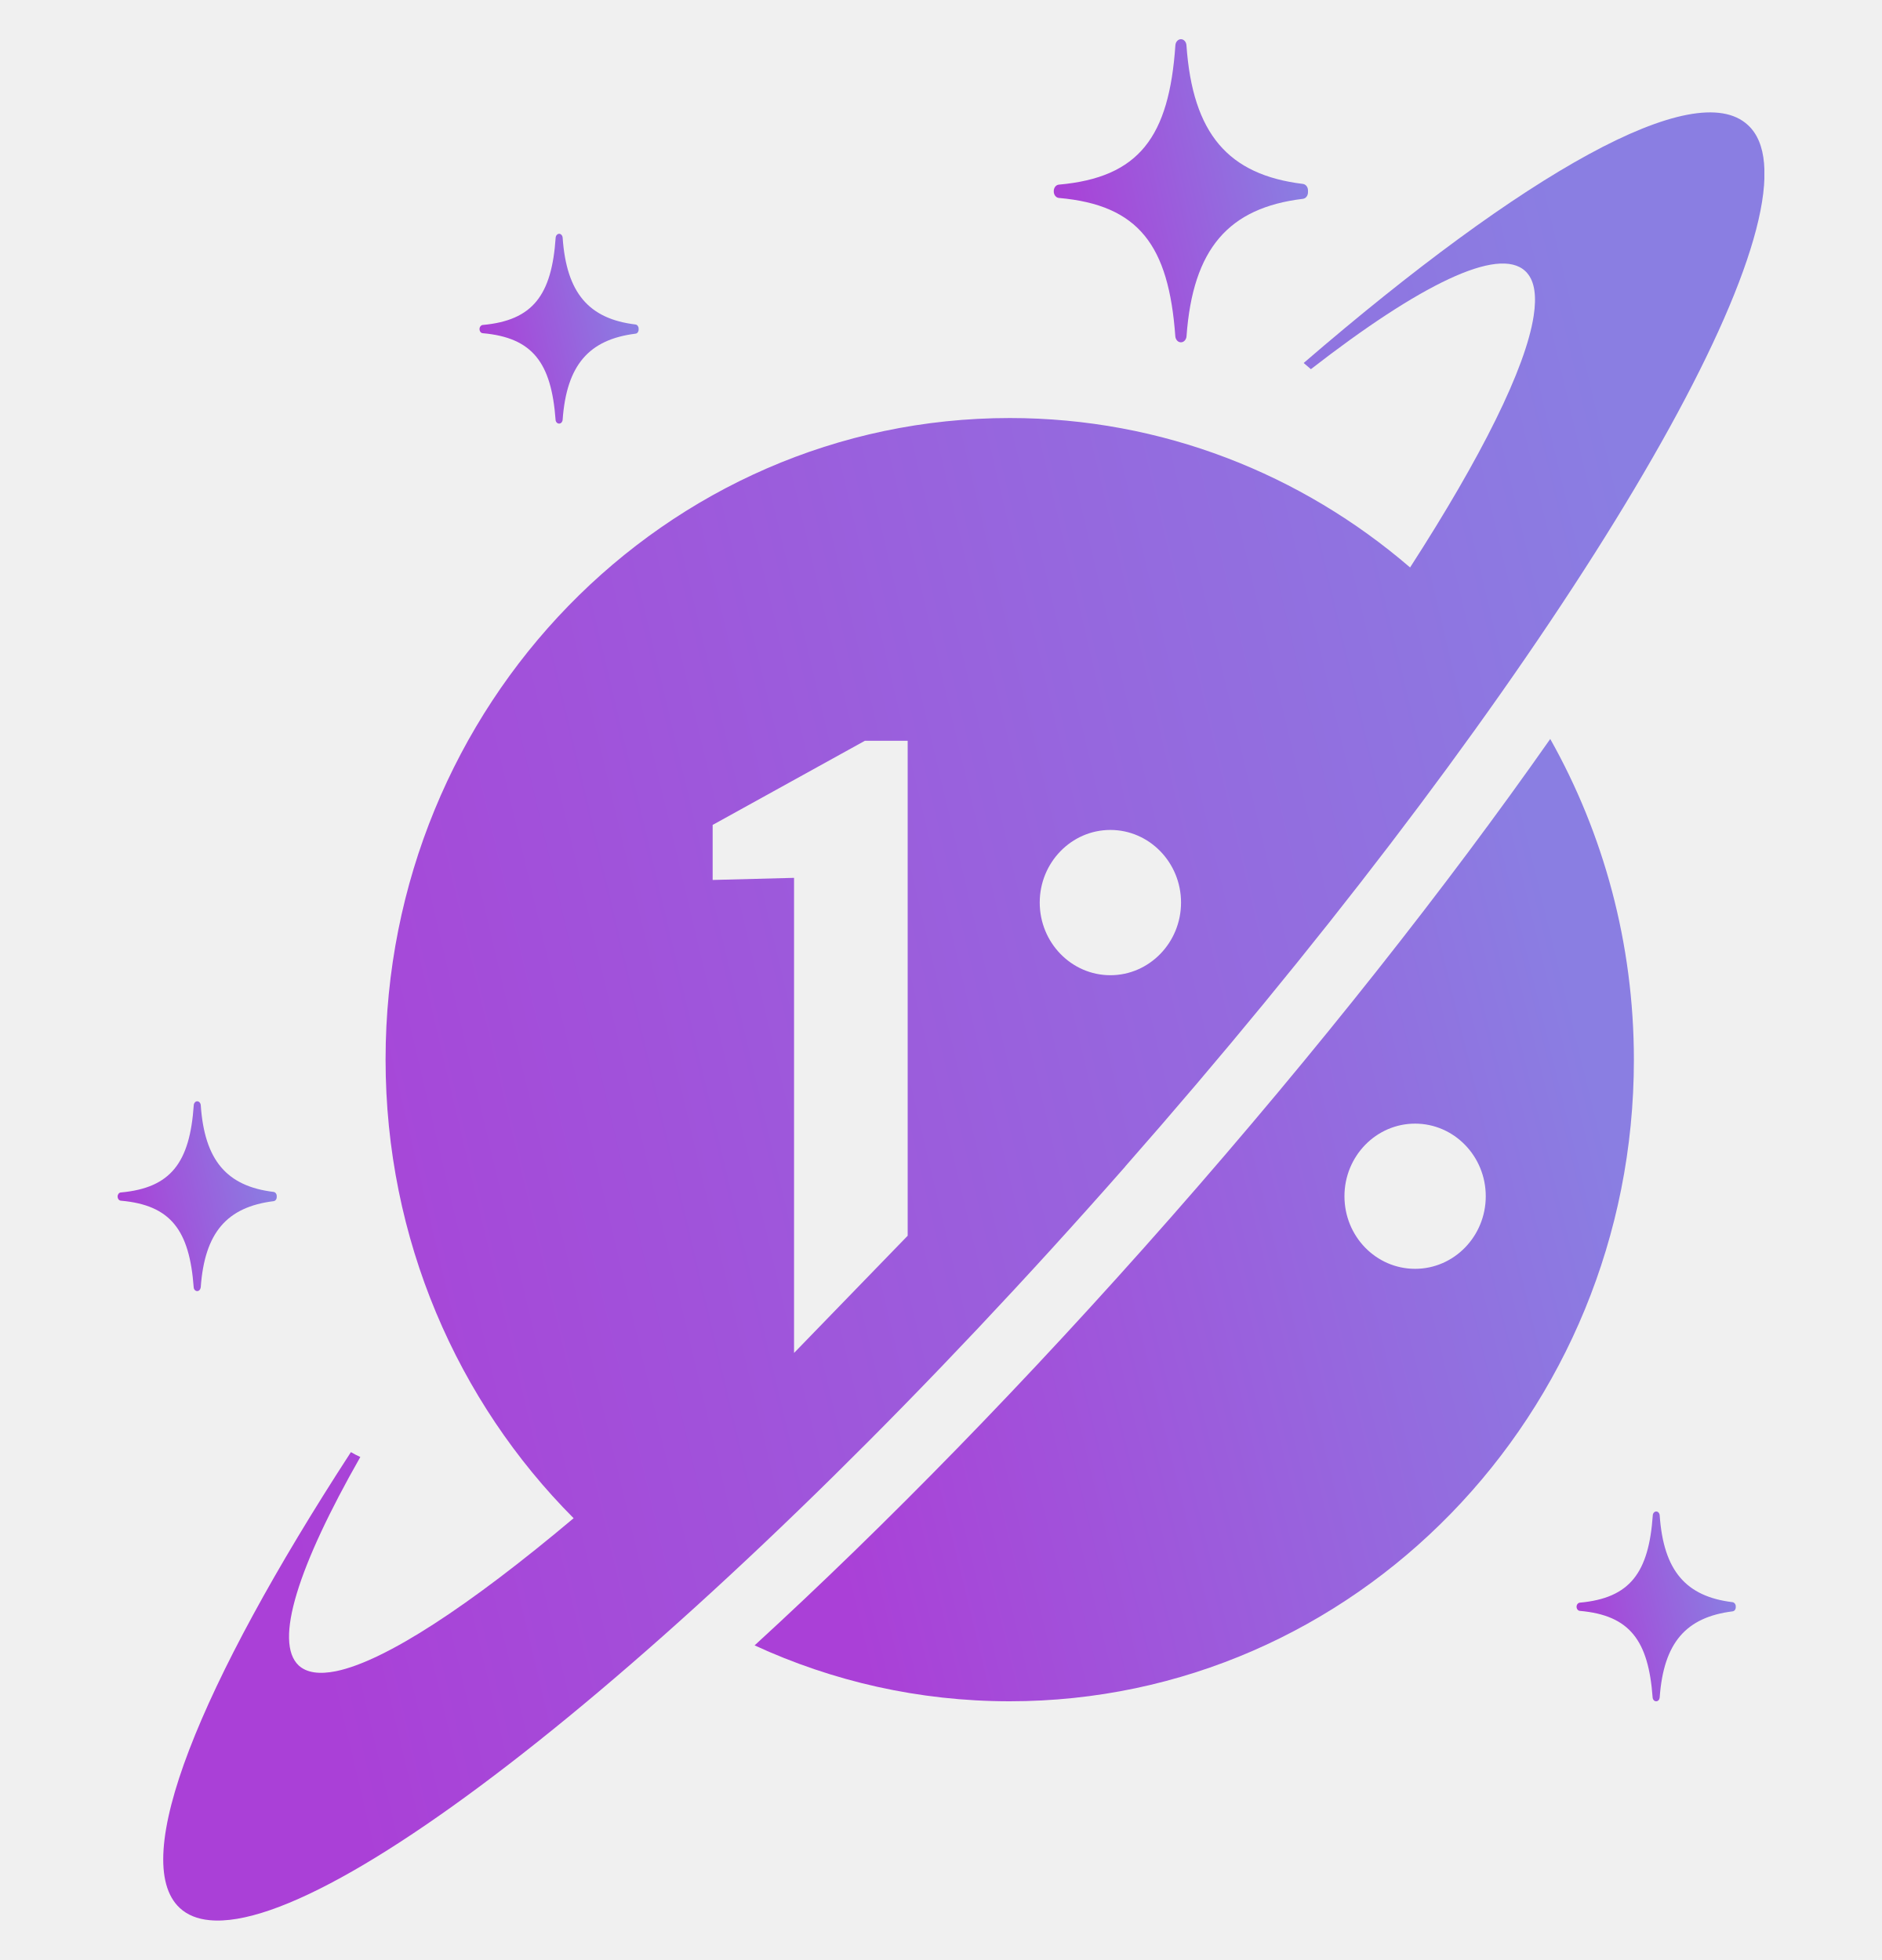
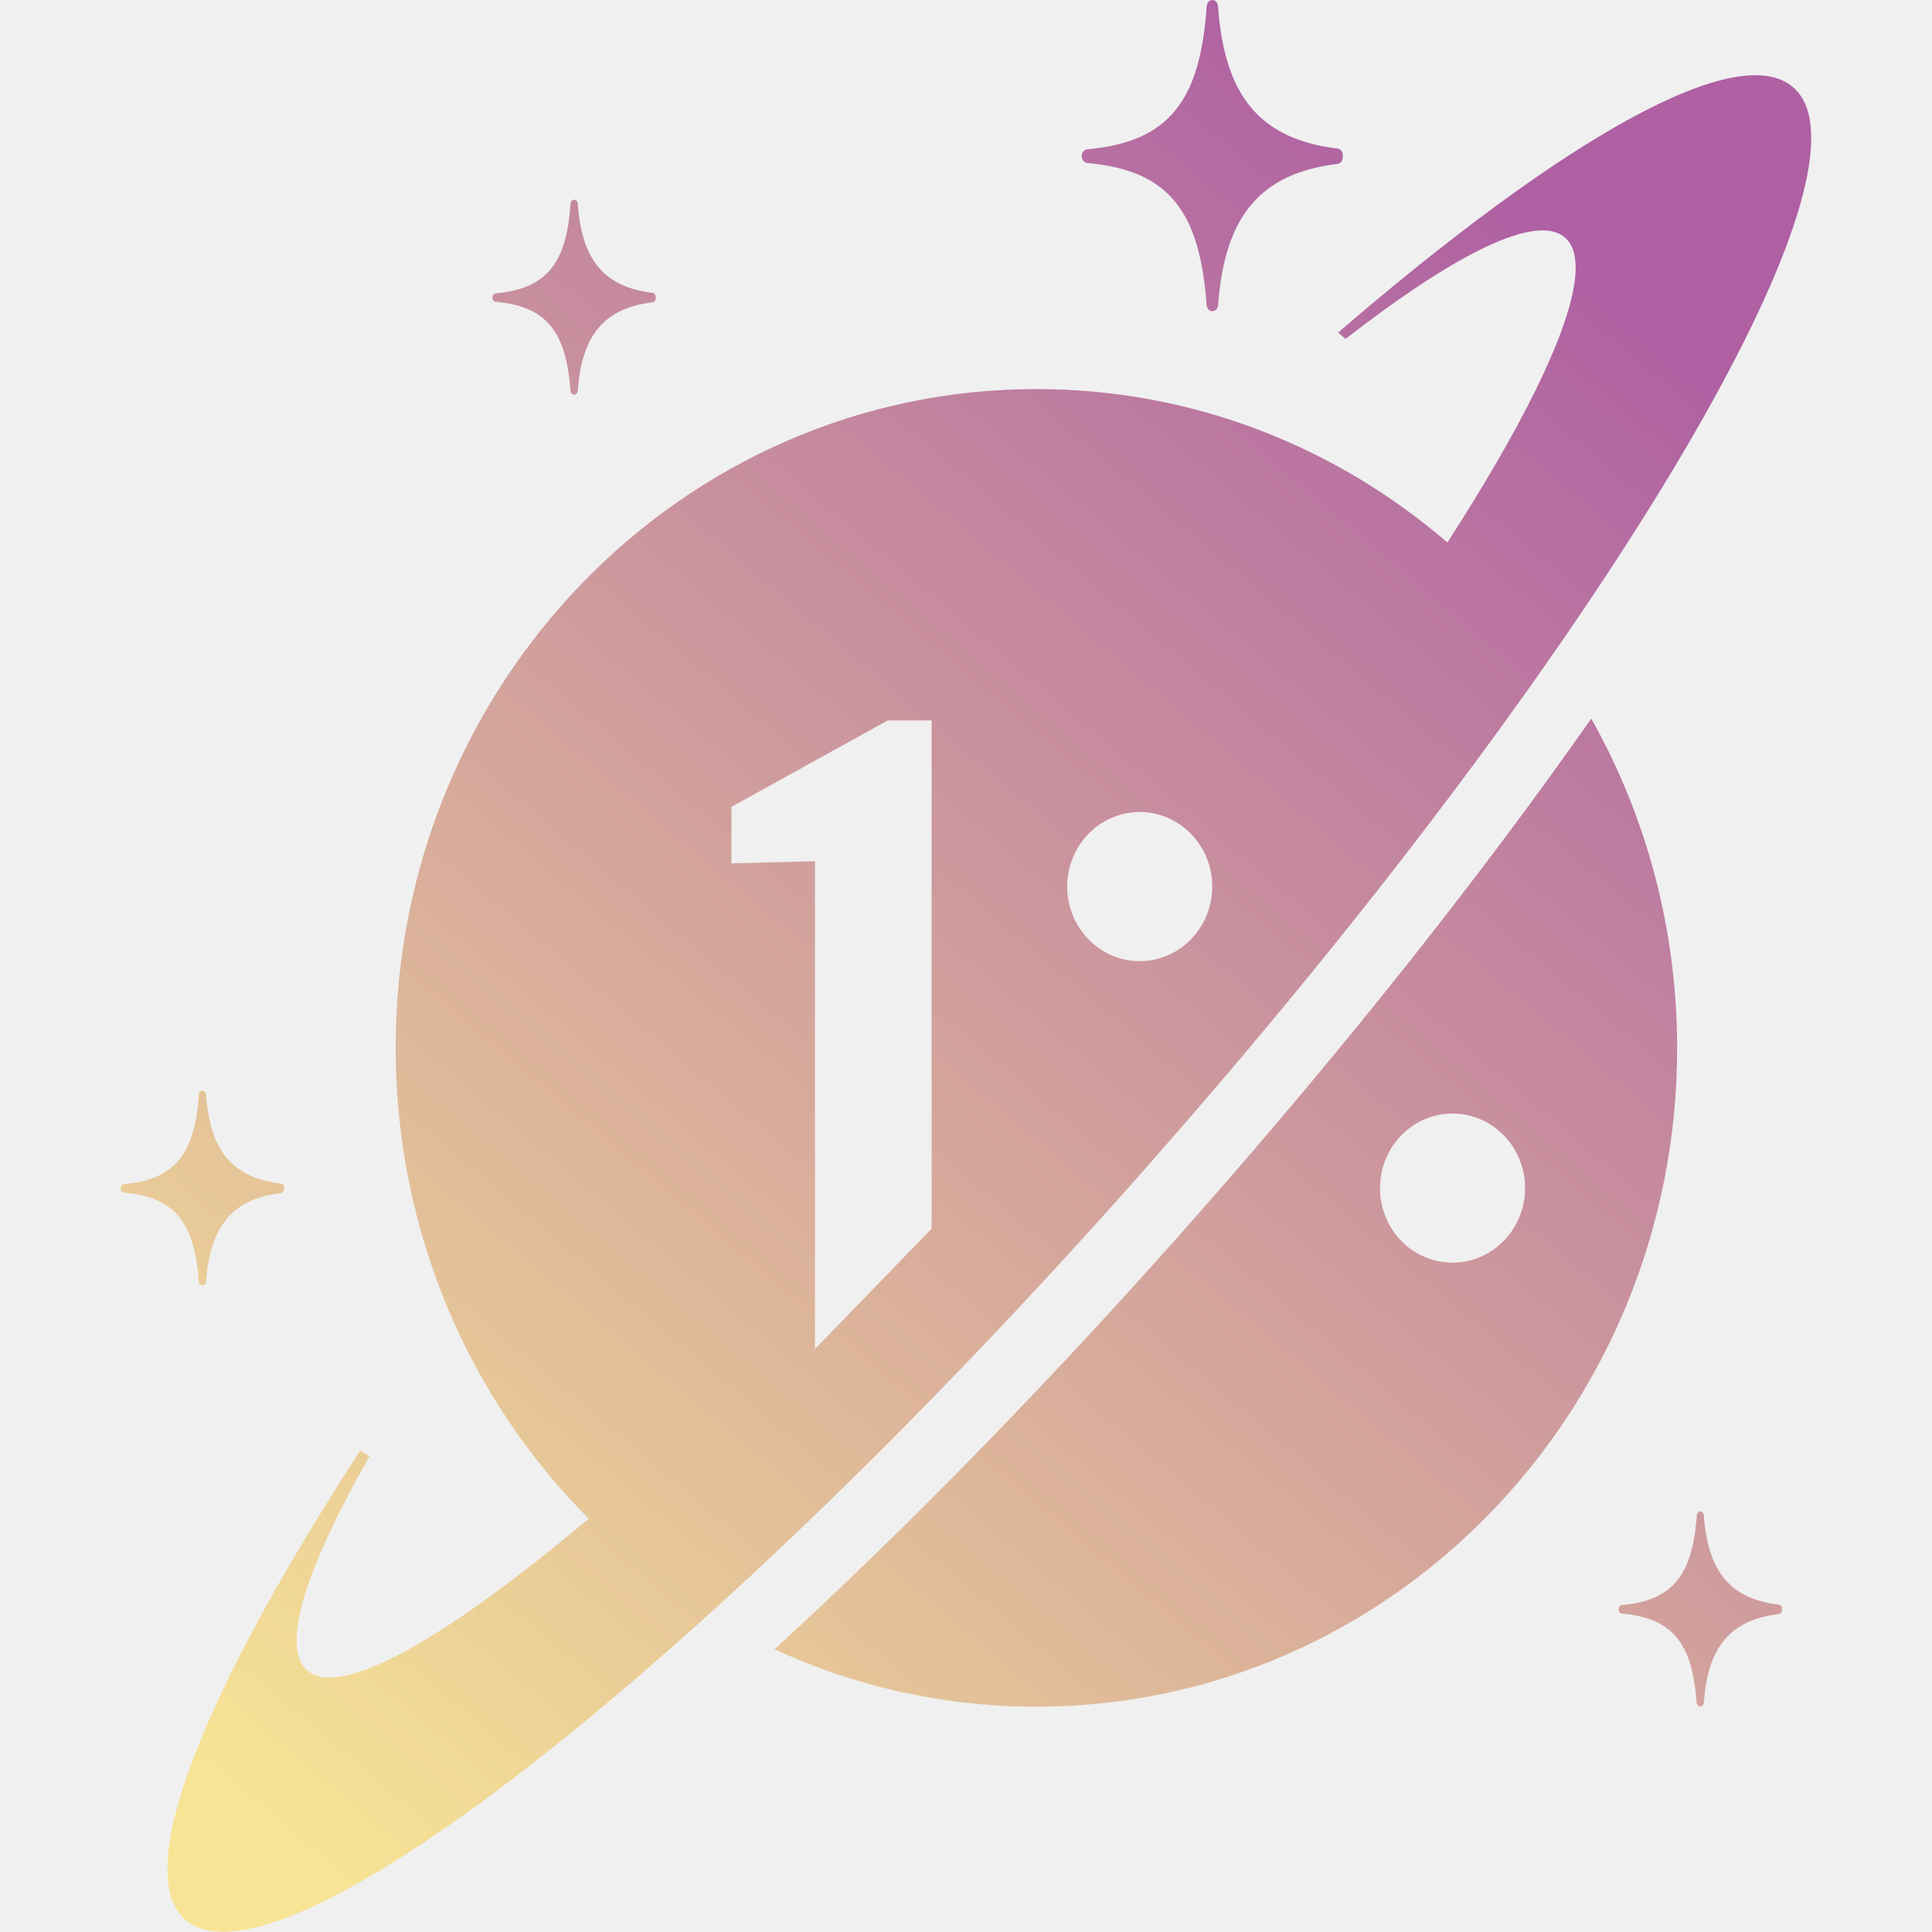
- <svg xmlns="http://www.w3.org/2000/svg" width="24" height="25" viewBox="0 0 24 25" fill="none">
-   <g filter="url(#filter0_b_6175_69375)">
-     <g clip-path="url(#clip0_6175_69375)">
-       <path d="M19.769 9.426C18.454 11.302 16.806 13.395 14.933 15.526C13.099 17.612 11.277 19.472 9.623 20.987C10.616 21.445 11.716 21.7 12.876 21.7C17.273 21.7 20.836 18.036 20.836 13.519C20.836 12.029 20.447 10.631 19.77 9.427L19.769 9.426ZM18.046 16.184C17.547 16.184 17.145 15.769 17.145 15.258C17.145 14.747 17.549 14.332 18.046 14.332C18.543 14.332 18.947 14.747 18.947 15.258C18.947 15.769 18.543 16.184 18.046 16.184Z" fill="url(#paint0_linear_6175_69375)" />
-       <path d="M14.348 14.88C19.292 9.259 22.658 3.905 22.496 2.085C22.478 1.872 22.411 1.706 22.29 1.595C21.615 0.968 19.438 2.206 16.625 4.63C16.656 4.657 16.686 4.682 16.717 4.709C18.104 3.632 19.107 3.138 19.45 3.457C19.459 3.464 19.467 3.474 19.475 3.483C19.571 3.594 19.596 3.779 19.558 4.029C19.456 4.698 18.892 5.827 17.982 7.238C16.599 6.048 14.82 5.332 12.877 5.332C8.48 5.332 4.917 8.996 4.917 13.514C4.917 15.808 5.835 17.879 7.315 19.365C5.984 20.485 4.913 21.187 4.286 21.316C4.074 21.359 3.912 21.337 3.81 21.244C3.489 20.944 3.804 19.973 4.595 18.584C4.554 18.566 4.515 18.545 4.475 18.522C2.54 21.5 1.639 23.729 2.293 24.337C2.389 24.426 2.518 24.478 2.673 24.492C4.348 24.658 9.297 20.625 14.352 14.877L14.348 14.88ZM14.16 10.586C14.657 10.586 15.061 11.002 15.061 11.512C15.061 12.023 14.657 12.439 14.16 12.439C13.663 12.439 13.259 12.023 13.259 11.512C13.259 11.002 13.663 10.586 14.16 10.586ZM9.088 11.226V10.522L11.029 9.449H11.575V15.762L10.126 17.257V11.197L9.088 11.224V11.226Z" fill="url(#paint1_linear_6175_69375)" />
-       <path d="M13.505 2.525C14.524 2.615 14.904 3.131 14.988 4.289C14.991 4.331 15.021 4.366 15.058 4.366H15.061C15.098 4.366 15.128 4.331 15.131 4.289C15.212 3.17 15.669 2.65 16.616 2.536C16.653 2.531 16.68 2.496 16.68 2.452V2.429C16.68 2.387 16.653 2.351 16.616 2.346C15.663 2.23 15.209 1.707 15.13 0.577C15.127 0.533 15.096 0.5 15.06 0.5C15.023 0.5 14.992 0.534 14.989 0.577C14.909 1.746 14.527 2.264 13.503 2.355C13.466 2.358 13.438 2.394 13.438 2.438V2.442C13.438 2.485 13.466 2.521 13.503 2.525H13.505Z" fill="url(#paint2_linear_6175_69375)" />
-       <path d="M6.156 4.25C6.795 4.307 7.031 4.629 7.085 5.355C7.086 5.381 7.106 5.403 7.129 5.403H7.131C7.153 5.403 7.172 5.383 7.175 5.355C7.225 4.654 7.512 4.33 8.105 4.256C8.128 4.253 8.144 4.231 8.144 4.205V4.191C8.144 4.164 8.126 4.142 8.105 4.139C7.509 4.067 7.224 3.738 7.175 3.031C7.173 3.004 7.153 2.982 7.131 2.982C7.108 2.982 7.088 3.004 7.086 3.031C7.036 3.763 6.797 4.087 6.156 4.145C6.134 4.147 6.115 4.17 6.115 4.197C6.115 4.227 6.134 4.249 6.156 4.25Z" fill="url(#paint3_linear_6175_69375)" />
-       <path d="M22.095 20.436C21.499 20.364 21.214 20.035 21.165 19.328C21.163 19.301 21.144 19.279 21.121 19.279C21.098 19.279 21.078 19.301 21.077 19.328C21.026 20.06 20.787 20.384 20.147 20.442C20.124 20.444 20.105 20.467 20.105 20.494C20.105 20.523 20.124 20.545 20.147 20.547C20.785 20.603 21.022 20.926 21.075 21.652C21.077 21.678 21.096 21.7 21.119 21.7H21.121C21.144 21.7 21.162 21.68 21.165 21.652C21.215 20.951 21.502 20.627 22.095 20.553C22.118 20.55 22.135 20.528 22.135 20.502V20.487C22.135 20.461 22.116 20.439 22.095 20.436Z" fill="url(#paint4_linear_6175_69375)" />
-       <path d="M2.47 16.419C2.471 16.446 2.491 16.468 2.514 16.468H2.515C2.538 16.468 2.556 16.448 2.56 16.419C2.61 15.719 2.896 15.395 3.489 15.321C3.512 15.318 3.529 15.296 3.529 15.269V15.255C3.529 15.228 3.511 15.206 3.489 15.203C2.893 15.131 2.608 14.802 2.56 14.095C2.558 14.069 2.538 14.047 2.515 14.047C2.492 14.047 2.473 14.069 2.471 14.095C2.421 14.827 2.181 15.152 1.541 15.21C1.518 15.211 1.5 15.235 1.5 15.261C1.5 15.291 1.518 15.313 1.541 15.315C2.18 15.371 2.416 15.694 2.47 16.419Z" fill="url(#paint5_linear_6175_69375)" />
+ <svg xmlns="http://www.w3.org/2000/svg" width="24" height="24" viewBox="0 0 24 24" fill="none">
+   <g clip-path="url(#clip0_6498_67530)">
+     <g filter="url(#filter0_b_6498_67530)">
+       <path fill-rule="evenodd" clip-rule="evenodd" d="M13.506 2.025C14.525 2.115 14.905 2.631 14.989 3.789C14.992 3.831 15.022 3.866 15.059 3.866H15.062C15.099 3.866 15.129 3.831 15.132 3.789C15.213 2.67 15.67 2.15 16.617 2.036C16.654 2.031 16.681 1.996 16.681 1.952V1.929C16.681 1.887 16.654 1.851 16.617 1.846C15.664 1.73 15.21 1.207 15.131 0.077C15.128 0.033 15.097 0 15.06 0C15.024 0 14.993 0.034 14.99 0.077C14.91 1.246 14.528 1.764 13.504 1.855C13.467 1.858 13.438 1.894 13.438 1.938V1.942C13.438 1.985 13.467 2.021 13.504 2.025H13.506ZM22.494 1.586C22.656 3.406 19.29 8.76 14.346 14.381L14.35 14.378C9.295 20.125 4.347 24.159 2.671 23.993C2.516 23.979 2.388 23.927 2.292 23.838C1.637 23.23 2.538 21.001 4.473 18.023C4.513 18.046 4.552 18.067 4.593 18.085C3.802 19.474 3.487 20.445 3.808 20.744C3.911 20.838 4.072 20.86 4.284 20.817C4.911 20.688 5.982 19.986 7.313 18.866C5.833 17.38 4.915 15.309 4.915 13.014C4.915 8.497 8.478 4.833 12.875 4.833C14.818 4.833 16.597 5.549 17.98 6.739C18.89 5.328 19.454 4.199 19.556 3.53C19.595 3.28 19.569 3.095 19.473 2.984C19.465 2.975 19.457 2.965 19.448 2.958C19.105 2.639 18.102 3.133 16.715 4.21C16.7 4.196 16.684 4.183 16.669 4.17C16.654 4.157 16.639 4.145 16.623 4.131C19.436 1.707 21.613 0.469 22.288 1.096C22.409 1.207 22.476 1.373 22.494 1.586ZM15.059 11.013C15.059 10.503 14.655 10.087 14.158 10.087C13.661 10.087 13.257 10.503 13.257 11.013C13.257 11.524 13.661 11.94 14.158 11.94C14.655 11.94 15.059 11.524 15.059 11.013ZM9.086 10.023V10.725L10.124 10.698V16.758L11.573 15.263V8.95H11.027L9.086 10.023ZM14.931 15.027C16.805 12.896 18.453 10.802 19.767 8.927L19.768 8.928C20.445 10.132 20.834 11.53 20.834 13.02C20.834 17.537 17.271 21.201 12.874 21.201C11.714 21.201 10.614 20.946 9.621 20.488C11.275 18.973 13.097 17.113 14.931 15.027ZM17.143 14.759C17.143 15.27 17.545 15.685 18.044 15.685C18.541 15.685 18.945 15.27 18.945 14.759C18.945 14.248 18.541 13.833 18.044 13.833C17.547 13.833 17.143 14.248 17.143 14.759ZM7.087 4.854C7.033 4.128 6.797 3.806 6.158 3.749C6.135 3.748 6.117 3.726 6.117 3.696C6.117 3.669 6.135 3.646 6.158 3.644C6.799 3.586 7.038 3.262 7.088 2.53C7.09 2.503 7.11 2.481 7.133 2.481C7.155 2.481 7.175 2.503 7.177 2.53C7.226 3.237 7.511 3.566 8.107 3.638C8.128 3.641 8.146 3.663 8.146 3.69V3.704C8.146 3.73 8.13 3.752 8.107 3.755C7.514 3.829 7.227 4.153 7.177 4.854C7.174 4.882 7.155 4.902 7.133 4.902H7.131C7.108 4.902 7.088 4.881 7.087 4.854ZM22.096 19.933C21.5 19.861 21.215 19.532 21.166 18.825C21.164 18.798 21.145 18.776 21.122 18.776C21.099 18.776 21.079 18.798 21.078 18.825C21.027 19.557 20.788 19.881 20.148 19.939C20.125 19.941 20.106 19.964 20.106 19.991C20.106 20.021 20.125 20.043 20.148 20.044C20.786 20.101 21.023 20.423 21.076 21.149C21.078 21.175 21.097 21.197 21.12 21.197H21.122C21.145 21.197 21.163 21.177 21.166 21.149C21.216 20.448 21.503 20.124 22.096 20.05C22.119 20.047 22.136 20.025 22.136 19.999V19.985C22.136 19.958 22.117 19.936 22.096 19.933ZM2.514 15.968C2.491 15.968 2.471 15.946 2.47 15.919C2.416 15.194 2.18 14.871 1.541 14.815C1.518 14.813 1.5 14.791 1.5 14.761C1.5 14.735 1.518 14.711 1.541 14.71C2.181 14.652 2.421 14.327 2.471 13.595C2.473 13.569 2.492 13.547 2.515 13.547C2.538 13.547 2.558 13.569 2.56 13.595C2.608 14.302 2.893 14.631 3.489 14.703C3.511 14.706 3.529 14.728 3.529 14.755V14.769C3.529 14.796 3.512 14.818 3.489 14.821C2.896 14.895 2.61 15.219 2.56 15.919C2.556 15.947 2.538 15.968 2.515 15.968H2.514Z" fill="url(#paint0_linear_6498_67530)" />
    </g>
  </g>
  <defs>
-     <filter id="filter0_b_6175_69375" x="-4" y="-3.5" width="32" height="32" filterUnits="userSpaceOnUse" color-interpolation-filters="sRGB">
+     <filter id="filter0_b_6498_67530" x="-4" y="-4" width="32" height="32" filterUnits="userSpaceOnUse" color-interpolation-filters="sRGB">
      <feFlood flood-opacity="0" result="BackgroundImageFix" />
      <feGaussianBlur in="BackgroundImageFix" stdDeviation="2" />
-       <feComposite in2="SourceAlpha" operator="in" result="effect1_backgroundBlur_6175_69375" />
-       <feBlend mode="normal" in="SourceGraphic" in2="effect1_backgroundBlur_6175_69375" result="shape" />
+       <feComposite in2="SourceAlpha" operator="in" result="effect1_backgroundBlur_6498_67530" />
+       <feBlend mode="normal" in="SourceGraphic" in2="effect1_backgroundBlur_6498_67530" result="shape" />
    </filter>
-     <linearGradient id="paint0_linear_6175_69375" x1="19.25" y1="9.426" x2="8.762" y2="11.988" gradientUnits="userSpaceOnUse">
-       <stop stop-color="#8A7EE2" />
-       <stop offset="1" stop-color="#AA40D7" />
+     <linearGradient id="paint0_linear_6498_67530" x1="15.005" y1="-0.877" x2="-1.45" y2="18.62" gradientUnits="userSpaceOnUse">
+       <stop stop-color="#AE60A3" />
+       <stop offset="1" stop-color="#F7E495" />
    </linearGradient>
-     <linearGradient id="paint1_linear_6175_69375" x1="19.614" y1="1.434" x2="0.449" y2="5.972" gradientUnits="userSpaceOnUse">
-       <stop stop-color="#8A7EE2" />
-       <stop offset="1" stop-color="#AA40D7" />
-     </linearGradient>
-     <linearGradient id="paint2_linear_6175_69375" x1="16.221" y1="0.5" x2="13.162" y2="1.186" gradientUnits="userSpaceOnUse">
-       <stop stop-color="#8A7EE2" />
-       <stop offset="1" stop-color="#AA40D7" />
-     </linearGradient>
-     <linearGradient id="paint3_linear_6175_69375" x1="7.857" y1="2.982" x2="5.942" y2="3.412" gradientUnits="userSpaceOnUse">
-       <stop stop-color="#8A7EE2" />
-       <stop offset="1" stop-color="#AA40D7" />
-     </linearGradient>
-     <linearGradient id="paint4_linear_6175_69375" x1="21.848" y1="19.279" x2="19.933" y2="19.709" gradientUnits="userSpaceOnUse">
-       <stop stop-color="#8A7EE2" />
-       <stop offset="1" stop-color="#AA40D7" />
-     </linearGradient>
-     <linearGradient id="paint5_linear_6175_69375" x1="3.242" y1="14.047" x2="1.327" y2="14.476" gradientUnits="userSpaceOnUse">
-       <stop stop-color="#8A7EE2" />
-       <stop offset="1" stop-color="#AA40D7" />
-     </linearGradient>
-     <clipPath id="clip0_6175_69375">
-       <rect width="21" height="24" fill="white" transform="translate(1.5 0.5)" />
+     <clipPath id="clip0_6498_67530">
+       <rect width="24" height="24" fill="white" />
    </clipPath>
  </defs>
</svg>
